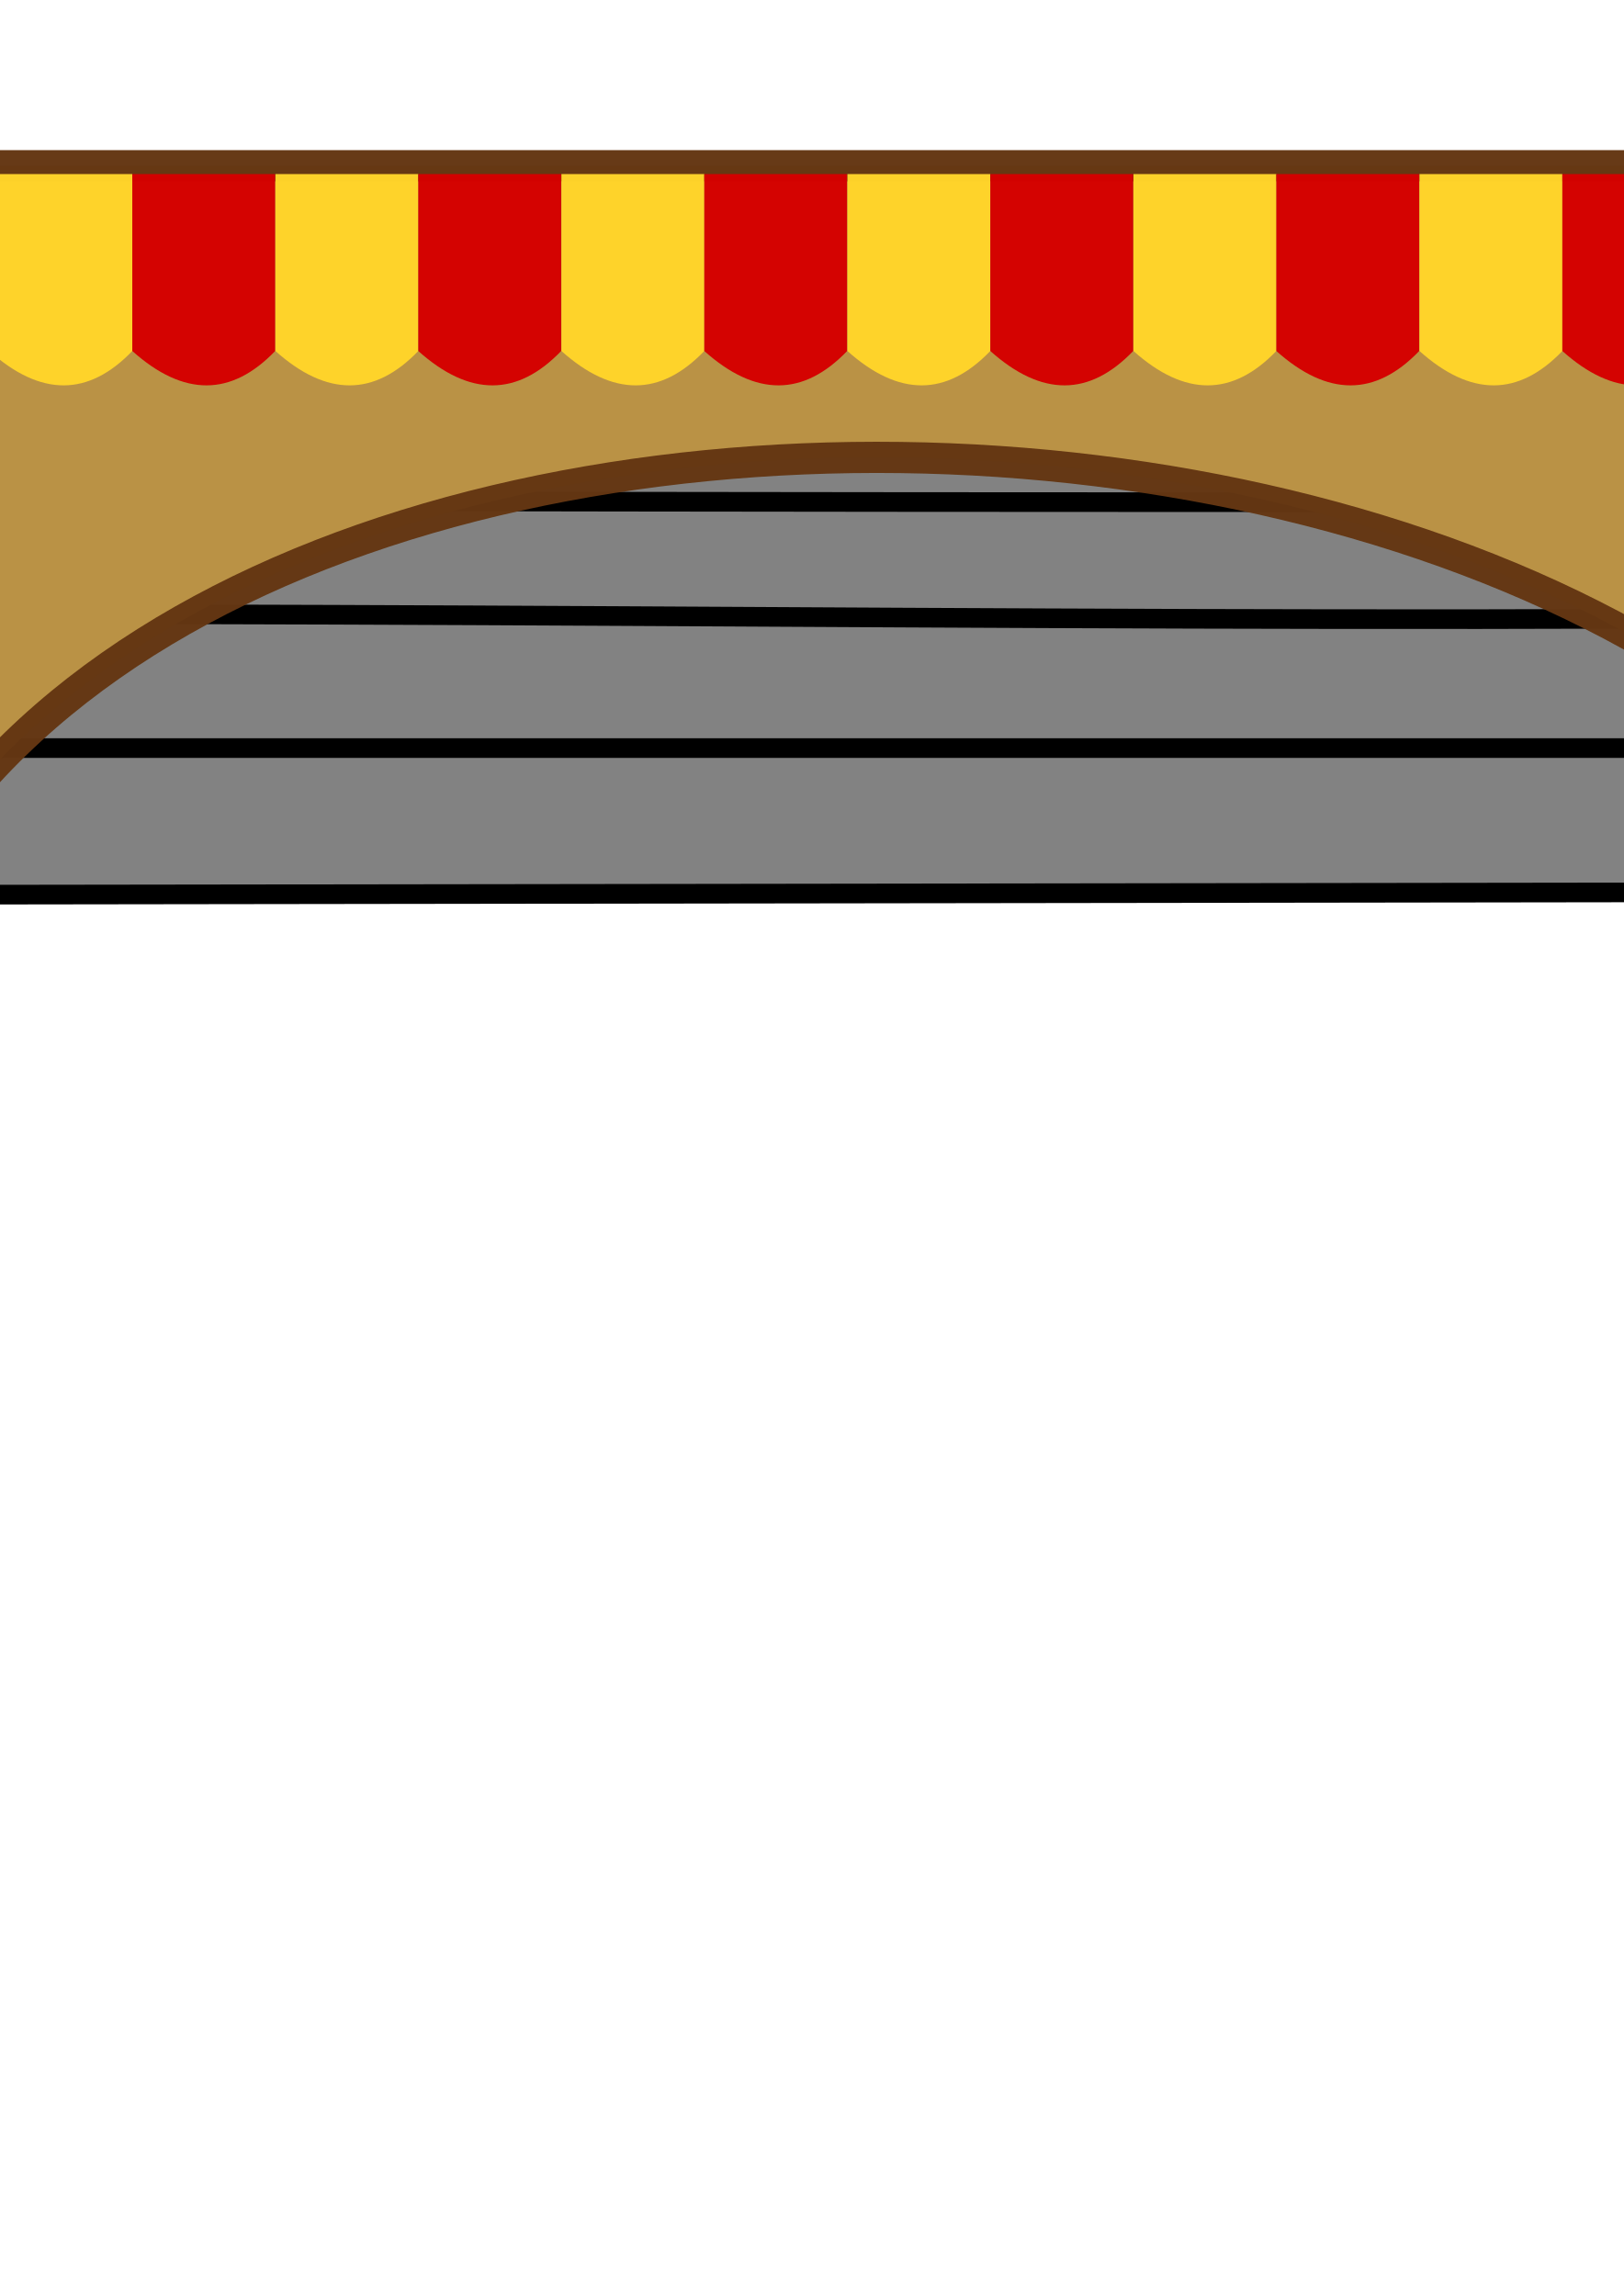
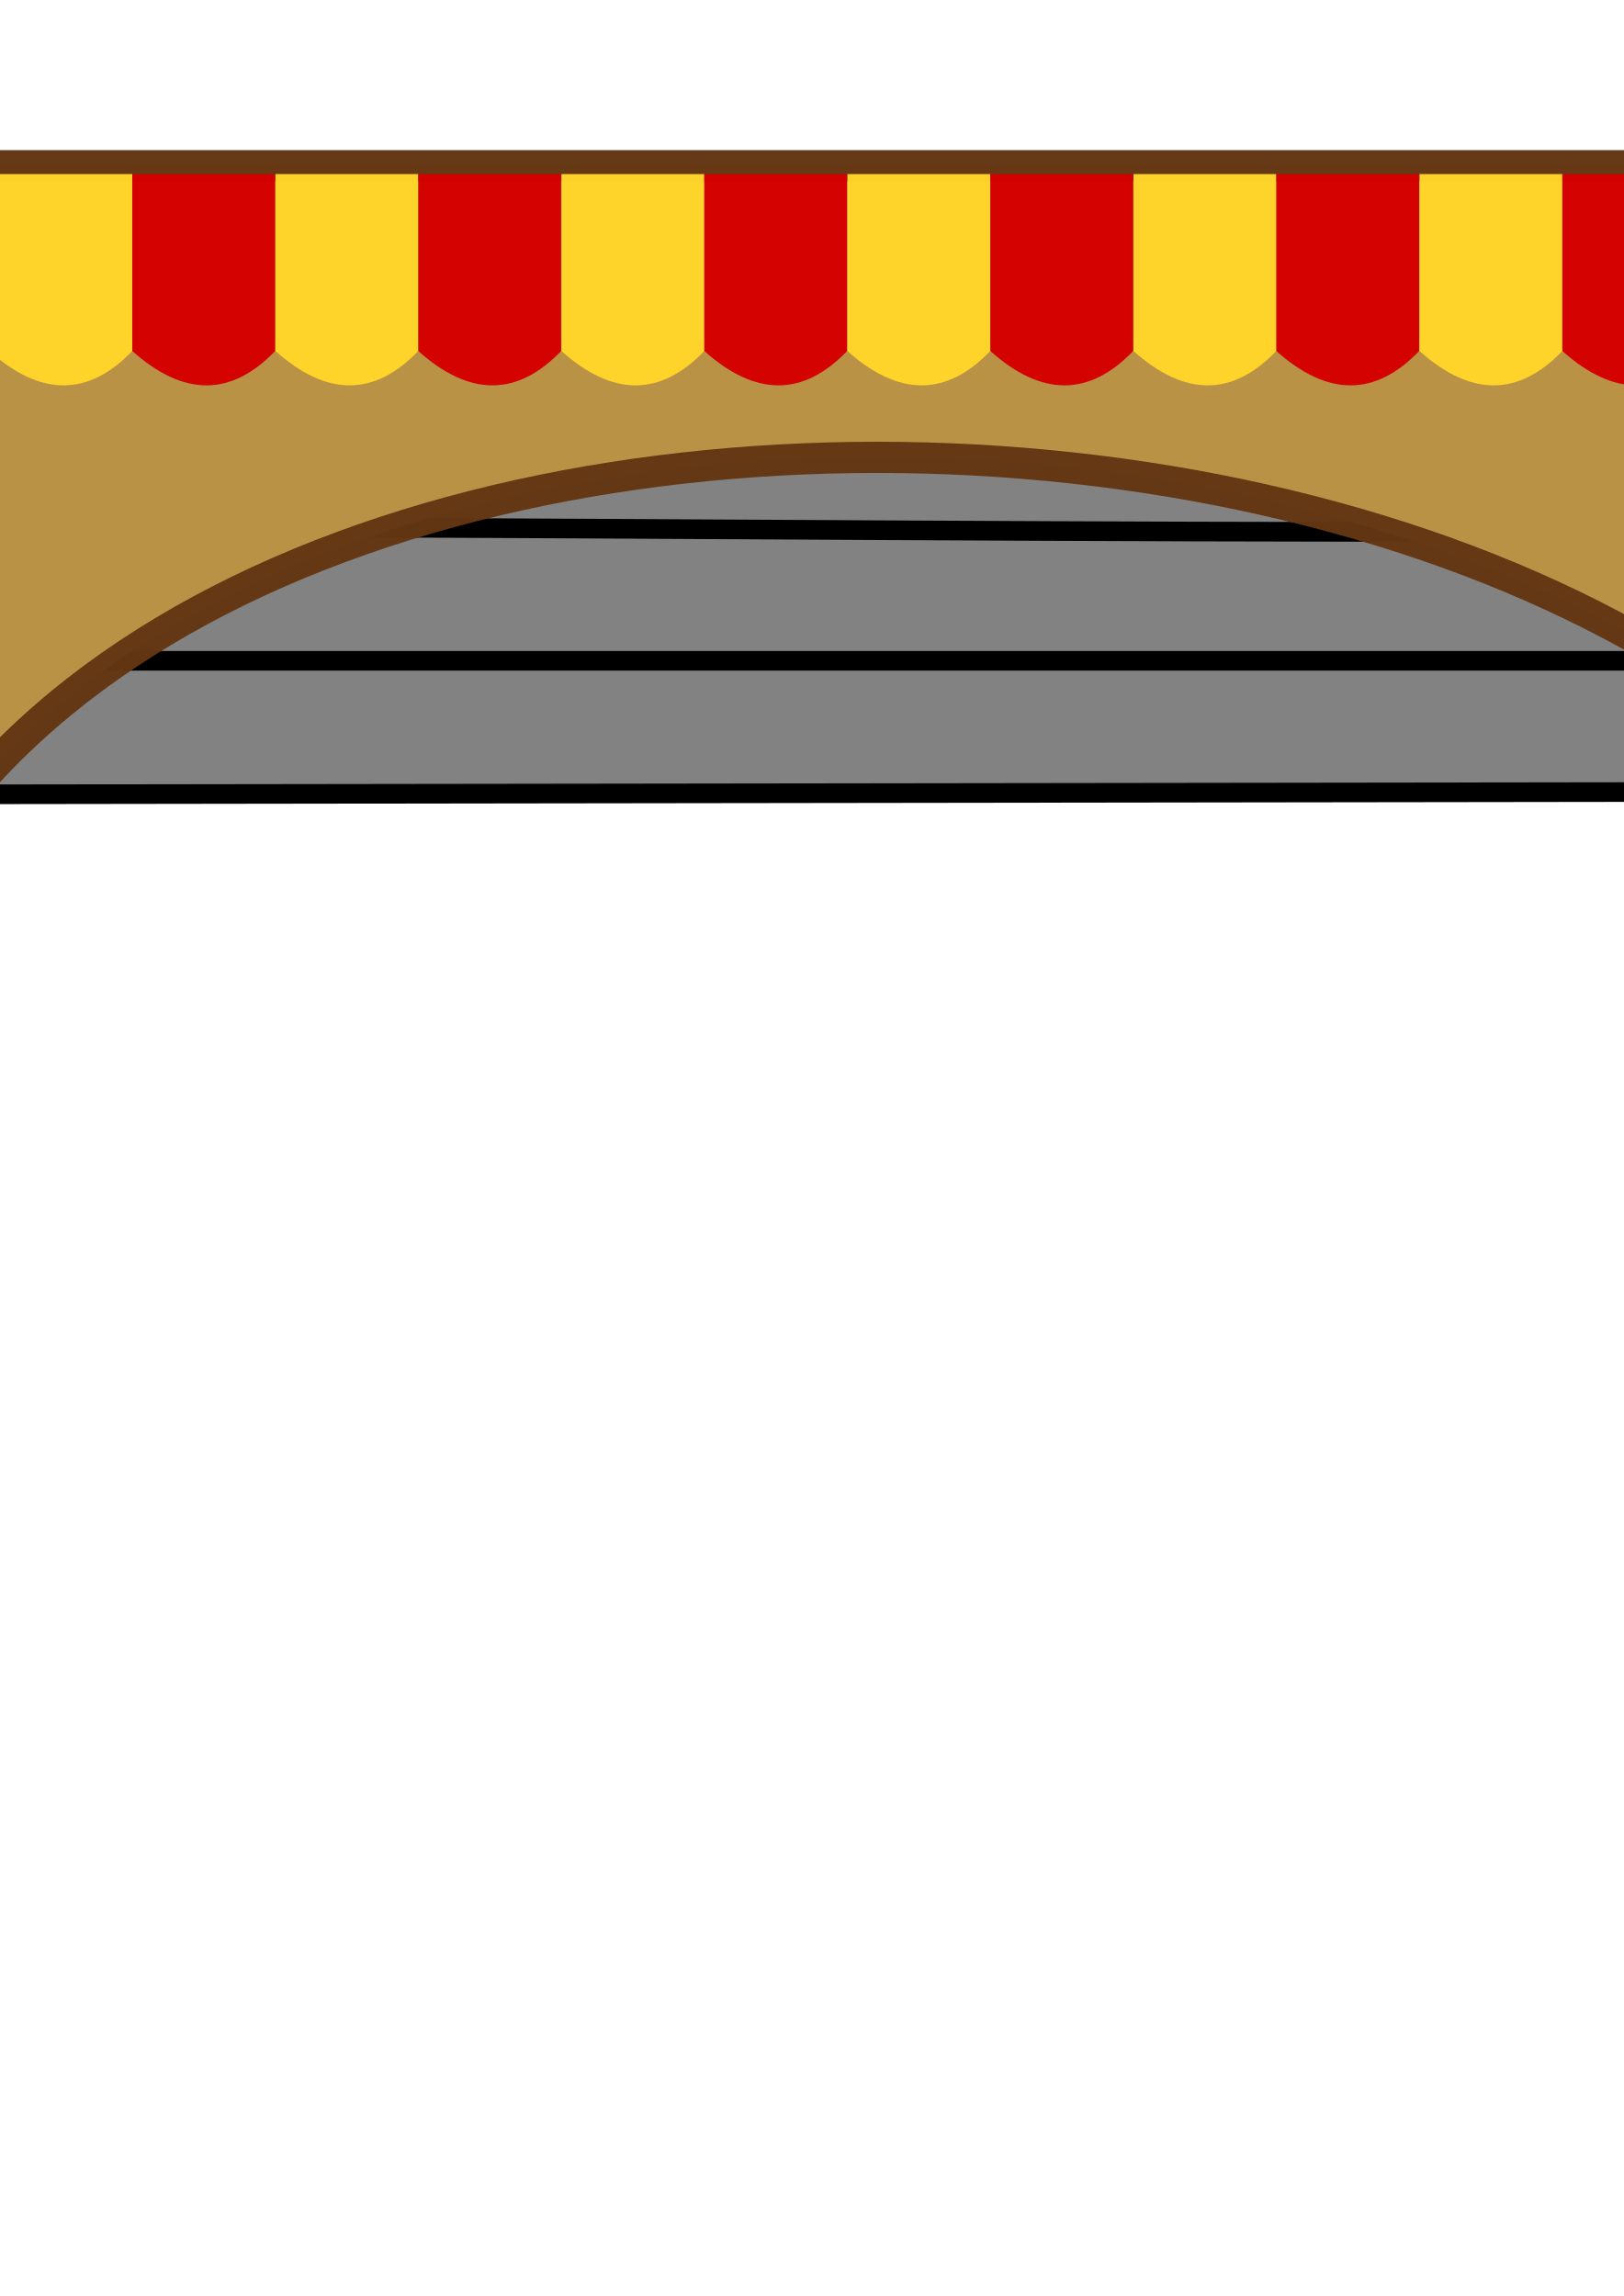
<svg xmlns="http://www.w3.org/2000/svg" xmlns:ns1="http://www.openswatchbook.org/uri/2009/osb" width="210mm" height="297mm" viewBox="0 0 744.094 1052.362" id="svg2" version="1.1">
  <defs id="defs4">
    <linearGradient id="linearGradient5658" ns1:paint="solid">
      <stop style="stop-color:#3f4437;stop-opacity:1;" offset="0" id="stop5660" />
    </linearGradient>
  </defs>
  <g id="layer1" style="display:inline" />
  <g id="layer5" style="display:inline">
    <g id="g4339" transform="translate(135.9556,494.1245)" style="fill:#808080;fill-opacity:1">
-       <g transform="translate(848.5714,-264.5714)" id="g4228" style="fill:#808080;fill-opacity:1">
+       <g transform="translate(848.5714,-304.5714)" id="g4228" style="fill:#808080;fill-opacity:1">
        <rect style="opacity:0.98;fill:#808080;fill-opacity:1;stroke:none;stroke-width:33.1;stroke-linecap:round;stroke-linejoin:round;stroke-miterlimit:4;stroke-dasharray:none;stroke-dashoffset:0;stroke-opacity:0.98" id="rect4210" width="1054.599" height="256.579" x="-1097.026" y="-79.009" />
        <path style="fill:#808080;fill-opacity:1;fill-rule:evenodd;stroke:#000000;stroke-width:9;stroke-linecap:butt;stroke-linejoin:miter;stroke-miterlimit:4;stroke-dasharray:none;stroke-opacity:1" d="M -49.497,-54.563 -1092.379,-55.977" id="path4220" />
        <path style="fill:#808080;fill-opacity:1;fill-rule:evenodd;stroke:#000000;stroke-width:9;stroke-linecap:butt;stroke-linejoin:miter;stroke-miterlimit:4;stroke-dasharray:none;stroke-opacity:1" d="M -45.861,0.187 C -393.845,1.068 -739.85,0.467 -1092.985,-0.419" id="path4222" />
        <path style="fill:#808080;fill-opacity:1;fill-rule:evenodd;stroke:#000000;stroke-width:9;stroke-linecap:butt;stroke-linejoin:miter;stroke-miterlimit:4;stroke-dasharray:none;stroke-opacity:1" d="M -40.406,52.311 C -394.624,57.506 -747.771,50.338 -1092.985,52.311" id="path4224" />
        <path style="fill:#808080;fill-opacity:1;fill-rule:evenodd;stroke:#000000;stroke-width:9;stroke-linecap:butt;stroke-linejoin:miter;stroke-miterlimit:4;stroke-dasharray:none;stroke-opacity:1" d="m -43.032,113.324 -1051.367,1e-5" id="path4226" />
      </g>
-       <path id="path4337" d="M -248,-83.924 807.714,-85.352" style="fill:#808080;fill-opacity:1;fill-rule:evenodd;stroke:#000000;stroke-width:9;stroke-linecap:butt;stroke-linejoin:miter;stroke-miterlimit:4;stroke-dasharray:none;stroke-opacity:1" />
+       <path id="path4337" d="m -248,-129.924 1055.714,-1.429" style="fill:#808080;fill-opacity:1;fill-rule:evenodd;stroke:#000000;stroke-width:9;stroke-linecap:butt;stroke-linejoin:miter;stroke-miterlimit:4;stroke-dasharray:none;stroke-opacity:1" />
    </g>
  </g>
  <g id="layer2" style="display:inline">
    <path style="display:inline;opacity:1;fill:#ba9245;fill-opacity:1;stroke:#643613;stroke-width:14.3;stroke-linecap:round;stroke-linejoin:round;stroke-miterlimit:4;stroke-dasharray:none;stroke-dashoffset:0;stroke-opacity:0.98" d="m -202.388,75.96 0,999.618 123.24,0 0,-553.102 c 34.233,-429.6 942.127,-404.469 1006.111,0 l 0,553.102 119.197,0 0,-999.618 z" id="rect4164" />
  </g>
  <g id="layer4" style="display:inline">
    <g style="display:inline" id="g6003-8" transform="translate(-3707.832,449.2212)">
      <path id="rect5967-6-6" d="m 4554.905,-370.378 65.474,0 0,81.111 c -20.022,20.846 -41.821,21.139 -65.474,0 z" style="display:inline;opacity:0.98;fill:#d40000;fill-opacity:1;stroke:none;stroke-width:9;stroke-linecap:round;stroke-linejoin:round;stroke-miterlimit:4;stroke-dasharray:none;stroke-dashoffset:0;stroke-opacity:0.98" />
      <path id="rect5967-3-3-7" d="m 4620.496,-370.378 65.474,0 0,81.111 c -20.022,20.846 -41.821,21.139 -65.474,0 z" style="display:inline;opacity:0.98;fill:#ffd42a;fill-opacity:1;stroke:none;stroke-width:9;stroke-linecap:round;stroke-linejoin:round;stroke-miterlimit:4;stroke-dasharray:none;stroke-dashoffset:0;stroke-opacity:0.98" />
    </g>
    <path style="display:inline;opacity:0.98;fill:#d40000;fill-opacity:1;stroke:none;stroke-width:9;stroke-linecap:round;stroke-linejoin:round;stroke-miterlimit:4;stroke-dasharray:none;stroke-dashoffset:0;stroke-opacity:0.98" d="m 978.137,78.843 65.474,0 0,81.111 c -20.022,20.846 -41.821,21.139 -65.474,0 z" id="rect5967-6-4" />
    <g id="g6161" transform="translate(-4050.387,938.8433)">
      <g id="g6083">
        <path style="display:inline;opacity:0.98;fill:#d40000;fill-opacity:1;stroke:none;stroke-width:9;stroke-linecap:round;stroke-linejoin:round;stroke-miterlimit:4;stroke-dasharray:none;stroke-dashoffset:0;stroke-opacity:0.98" d="m 3848.858,-859.066 65.474,0 0,81.111 c -20.022,20.846 -41.821,21.139 -65.474,0 z" id="rect5967-1" />
        <path style="display:inline;opacity:0.98;fill:#ffd42a;fill-opacity:1;stroke:none;stroke-width:9;stroke-linecap:round;stroke-linejoin:round;stroke-miterlimit:4;stroke-dasharray:none;stroke-dashoffset:0;stroke-opacity:0.98" d="m 3914.448,-859.066 65.474,0 0,81.111 c -20.022,20.846 -41.821,21.139 -65.474,0 z" id="rect5967-3-0" />
        <g style="display:inline" id="g6003-83" transform="translate(-574.9643,-488.6875)">
          <path id="rect5967-6-8" d="m 4554.905,-370.378 65.474,0 0,81.111 c -20.022,20.846 -41.821,21.139 -65.474,0 z" style="display:inline;opacity:0.98;fill:#d40000;fill-opacity:1;stroke:none;stroke-width:9;stroke-linecap:round;stroke-linejoin:round;stroke-miterlimit:4;stroke-dasharray:none;stroke-dashoffset:0;stroke-opacity:0.98" />
          <path id="rect5967-3-3-6" d="m 4620.496,-370.378 65.474,0 0,81.111 c -20.022,20.846 -41.821,21.139 -65.474,0 z" style="display:inline;opacity:0.98;fill:#ffd42a;fill-opacity:1;stroke:none;stroke-width:9;stroke-linecap:round;stroke-linejoin:round;stroke-miterlimit:4;stroke-dasharray:none;stroke-dashoffset:0;stroke-opacity:0.98" />
        </g>
        <g style="display:inline" id="g6003-8-4" transform="translate(-443.8926,-488.6875)">
          <path id="rect5967-6-6-5" d="m 4554.905,-370.378 65.474,0 0,81.111 c -20.022,20.846 -41.821,21.139 -65.474,0 z" style="display:inline;opacity:0.98;fill:#d40000;fill-opacity:1;stroke:none;stroke-width:9;stroke-linecap:round;stroke-linejoin:round;stroke-miterlimit:4;stroke-dasharray:none;stroke-dashoffset:0;stroke-opacity:0.98" />
          <path id="rect5967-3-3-7-0" d="m 4620.496,-370.378 65.474,0 0,81.111 c -20.022,20.846 -41.821,21.139 -65.474,0 z" style="display:inline;opacity:0.98;fill:#ffd42a;fill-opacity:1;stroke:none;stroke-width:9;stroke-linecap:round;stroke-linejoin:round;stroke-miterlimit:4;stroke-dasharray:none;stroke-dashoffset:0;stroke-opacity:0.98" />
        </g>
        <g style="display:inline" id="g6003-0-2" transform="translate(-312.8279,-488.6875)">
          <path id="rect5967-6-4-5" d="m 4554.905,-370.378 65.474,0 0,81.111 c -20.022,20.846 -41.821,21.139 -65.474,0 z" style="display:inline;opacity:0.98;fill:#d40000;fill-opacity:1;stroke:none;stroke-width:9;stroke-linecap:round;stroke-linejoin:round;stroke-miterlimit:4;stroke-dasharray:none;stroke-dashoffset:0;stroke-opacity:0.98" />
          <path id="rect5967-3-3-8-4" d="m 4620.496,-370.378 65.474,0 0,81.111 c -20.022,20.846 -41.821,21.139 -65.474,0 z" style="display:inline;opacity:0.98;fill:#ffd42a;fill-opacity:1;stroke:none;stroke-width:9;stroke-linecap:round;stroke-linejoin:round;stroke-miterlimit:4;stroke-dasharray:none;stroke-dashoffset:0;stroke-opacity:0.98" />
        </g>
      </g>
      <g transform="translate(-157.7157,10.99816)" id="g6148">
        <path style="display:inline;opacity:0.98;fill:#d40000;fill-opacity:1;stroke:none;stroke-width:9;stroke-linecap:round;stroke-linejoin:round;stroke-miterlimit:4;stroke-dasharray:none;stroke-dashoffset:0;stroke-opacity:0.98" d="m 4530.858,-870.066 65.474,0 0,81.111 c -20.022,20.846 -41.821,21.139 -65.474,0 z" id="rect5967-10" />
        <path style="display:inline;opacity:0.98;fill:#ffd42a;fill-opacity:1;stroke:none;stroke-width:9;stroke-linecap:round;stroke-linejoin:round;stroke-miterlimit:4;stroke-dasharray:none;stroke-dashoffset:0;stroke-opacity:0.98" d="m 4596.448,-870.066 65.474,0 0,81.111 c -20.022,20.846 -41.821,21.139 -65.474,0 z" id="rect5967-3-6" />
        <g style="display:inline" id="g6003-1" transform="translate(107.0357,-499.6875)">
          <path id="rect5967-6-88" d="m 4554.905,-370.378 65.474,0 0,81.111 c -20.022,20.846 -41.821,21.139 -65.474,0 z" style="display:inline;opacity:0.98;fill:#d40000;fill-opacity:1;stroke:none;stroke-width:9;stroke-linecap:round;stroke-linejoin:round;stroke-miterlimit:4;stroke-dasharray:none;stroke-dashoffset:0;stroke-opacity:0.98" />
          <path id="rect5967-3-3-63" d="m 4620.496,-370.378 65.474,0 0,81.111 c -20.022,20.846 -41.821,21.139 -65.474,0 z" style="display:inline;opacity:0.98;fill:#ffd42a;fill-opacity:1;stroke:none;stroke-width:9;stroke-linecap:round;stroke-linejoin:round;stroke-miterlimit:4;stroke-dasharray:none;stroke-dashoffset:0;stroke-opacity:0.98" />
        </g>
        <g style="display:inline" id="g6003-8-1" transform="translate(238.1074,-499.6875)">
          <path id="rect5967-6-6-9" d="m 4554.905,-370.378 65.474,0 0,81.111 c -20.022,20.846 -41.821,21.139 -65.474,0 z" style="display:inline;opacity:0.98;fill:#d40000;fill-opacity:1;stroke:none;stroke-width:9;stroke-linecap:round;stroke-linejoin:round;stroke-miterlimit:4;stroke-dasharray:none;stroke-dashoffset:0;stroke-opacity:0.98" />
          <path id="rect5967-3-3-7-06" d="m 4620.496,-370.378 65.474,0 0,81.111 c -20.022,20.846 -41.821,21.139 -65.474,0 z" style="display:inline;opacity:0.98;fill:#ffd42a;fill-opacity:1;stroke:none;stroke-width:9;stroke-linecap:round;stroke-linejoin:round;stroke-miterlimit:4;stroke-dasharray:none;stroke-dashoffset:0;stroke-opacity:0.98" />
        </g>
        <g style="display:inline" id="g6003-0-1" transform="translate(369.1721,-499.6875)">
          <path id="rect5967-6-4-9" d="m 4554.905,-370.378 65.474,0 0,81.111 c -20.022,20.846 -41.821,21.139 -65.474,0 z" style="display:inline;opacity:0.98;fill:#d40000;fill-opacity:1;stroke:none;stroke-width:9;stroke-linecap:round;stroke-linejoin:round;stroke-miterlimit:4;stroke-dasharray:none;stroke-dashoffset:0;stroke-opacity:0.98" />
          <path id="rect5967-3-3-8-3" d="m 4620.496,-370.378 65.474,0 0,81.111 c -20.022,20.846 -41.821,21.139 -65.474,0 z" style="display:inline;opacity:0.98;fill:#ffd42a;fill-opacity:1;stroke:none;stroke-width:9;stroke-linecap:round;stroke-linejoin:round;stroke-miterlimit:4;stroke-dasharray:none;stroke-dashoffset:0;stroke-opacity:0.98" />
        </g>
      </g>
    </g>
  </g>
  <g id="layer3" style="display:inline" />
</svg>
